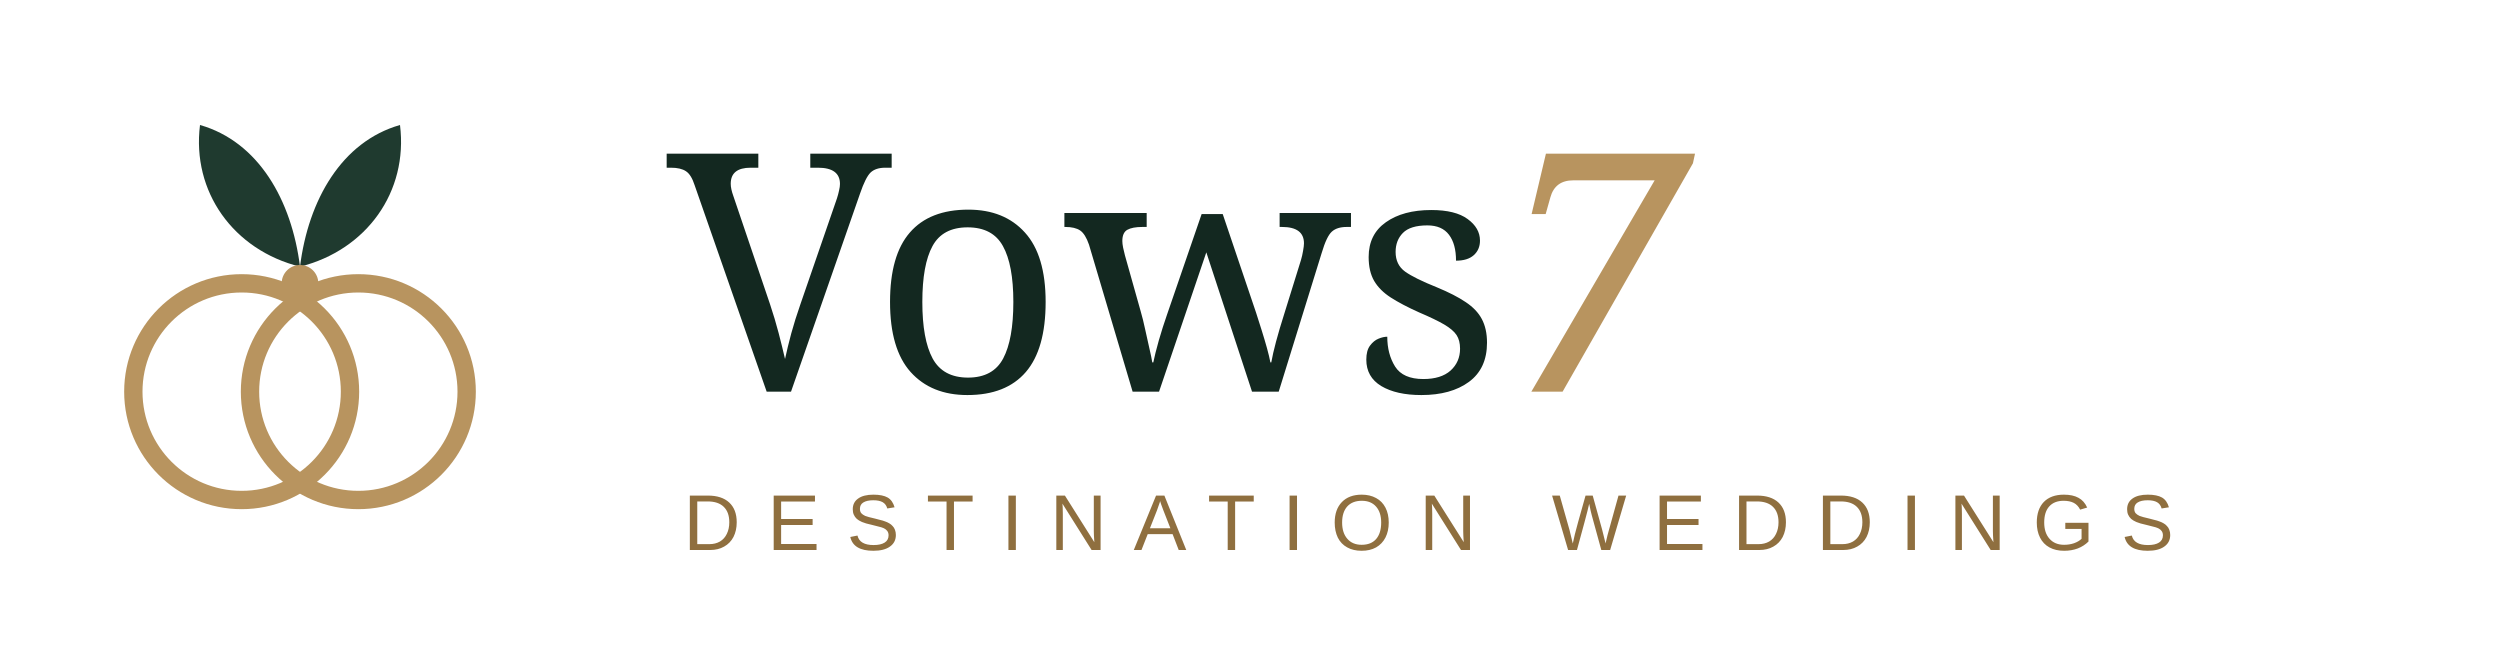
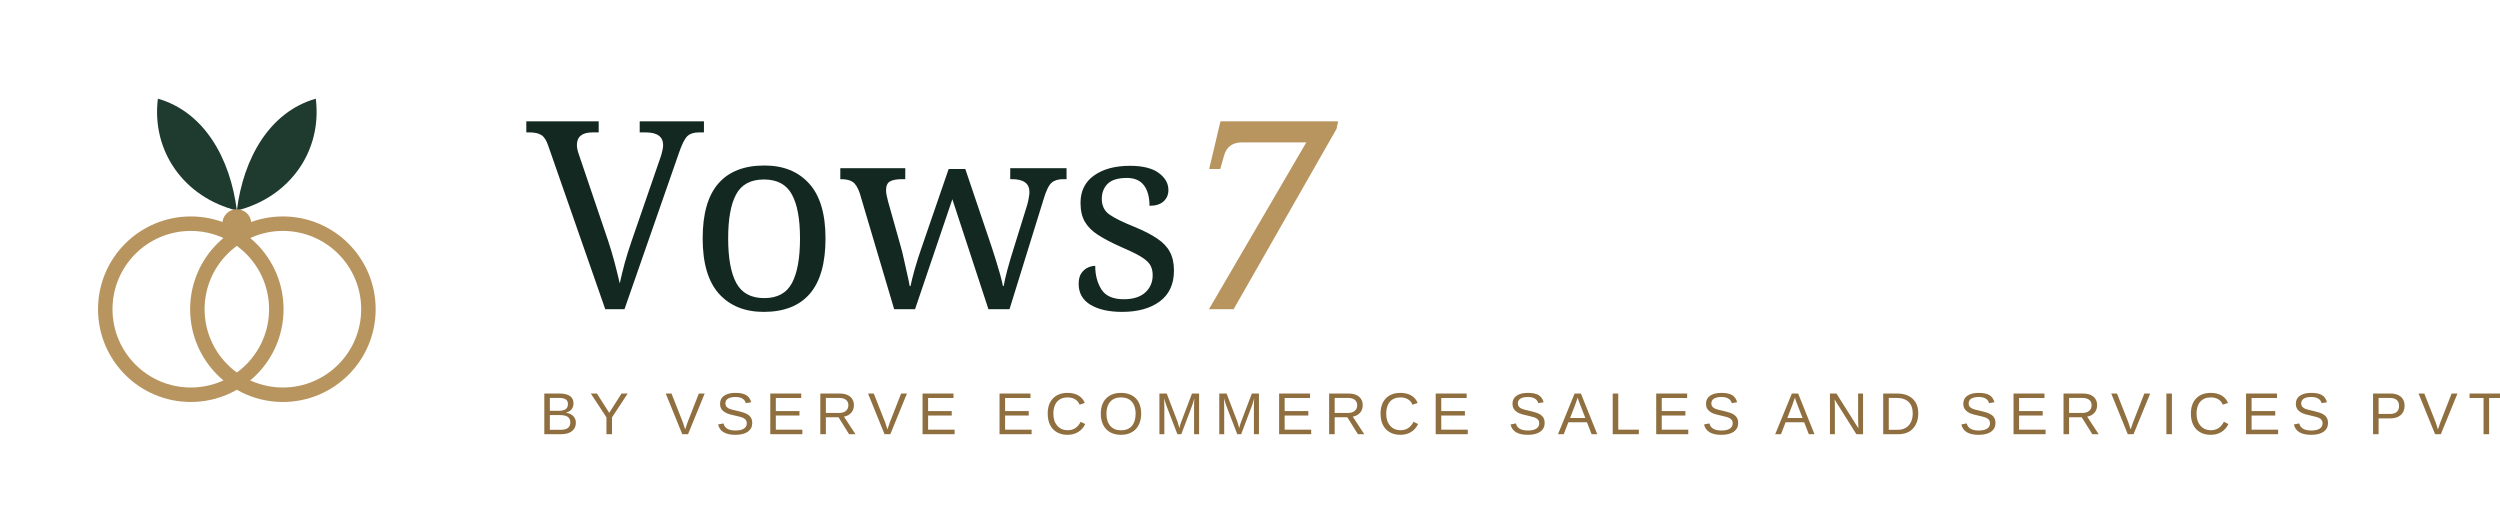
- <svg xmlns="http://www.w3.org/2000/svg" viewBox="0 0 300 80" width="600" height="160">
+ <svg xmlns="http://www.w3.org/2000/svg" viewBox="0 0 380 80" width="760" height="160">
  <g transform="translate(4 8)">
    <g fill="none" stroke="#b8945f" stroke-width="2.2">
      <circle cx="25" cy="39" r="13" />
      <circle cx="39" cy="39" r="13" />
    </g>
    <g fill="#1f3a2f">
      <path d="M32 24 C 24 22, 19 15, 20 7 C 27 9, 31 16, 32 24 Z" />
      <path d="M32 24 C 40 22, 45 15, 44 7 C 37 9, 33 16, 32 24 Z" />
    </g>
    <circle cx="32" cy="26" r="2.2" fill="#b8945f" />
  </g>
  <text x="80" y="47" style="font-variant-numeric: lining-nums" font-family="'Cormorant Garamond', Georgia, serif" font-size="40" fill="#132820">Vows<tspan fill="#b8945f" font-style="italic">7</tspan>
  </text>
-   <text x="82" y="66" font-family="Jost, Arial, sans-serif" font-size="9.5" letter-spacing="3.2" fill="#8f6f3f">DESTINATION WEDDINGS</text>
+   <text x="82" y="66" font-family="Jost, Arial, sans-serif" font-size="9" letter-spacing="1.6" fill="#8f6f3f">BY VSERVE ECOMMERCE SALES AND SERVICES PVT LTD</text>
</svg>
